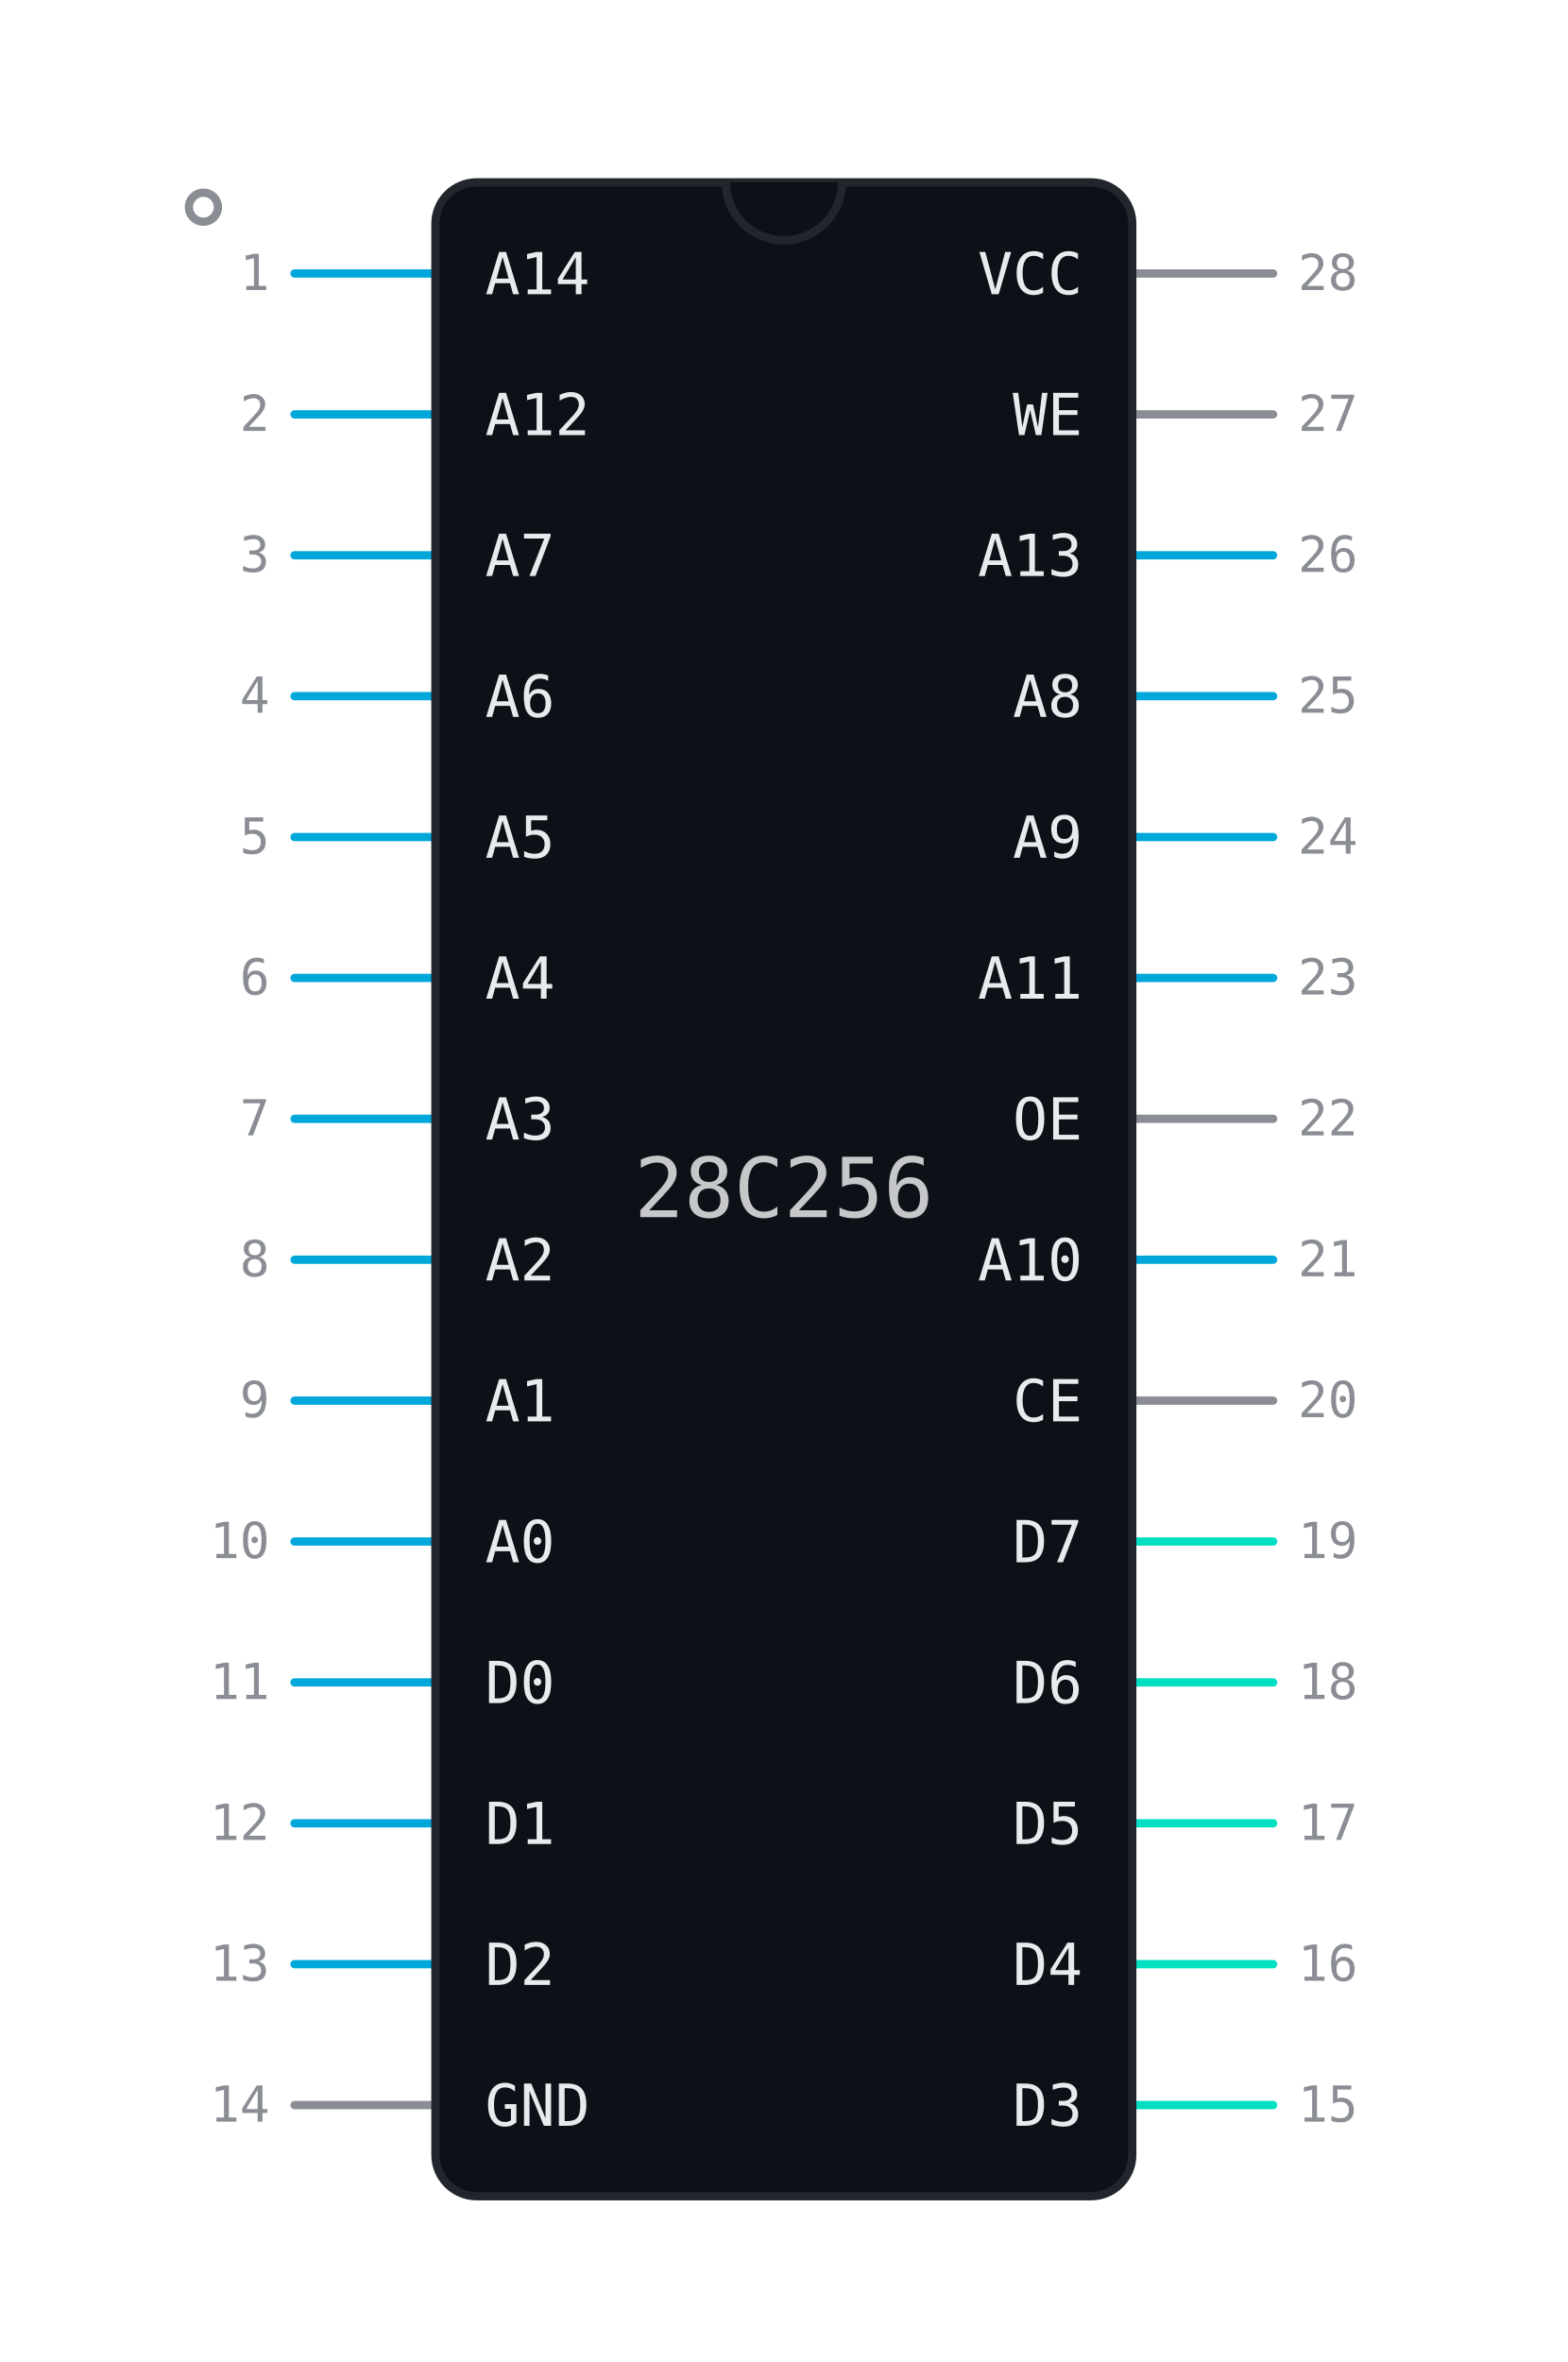
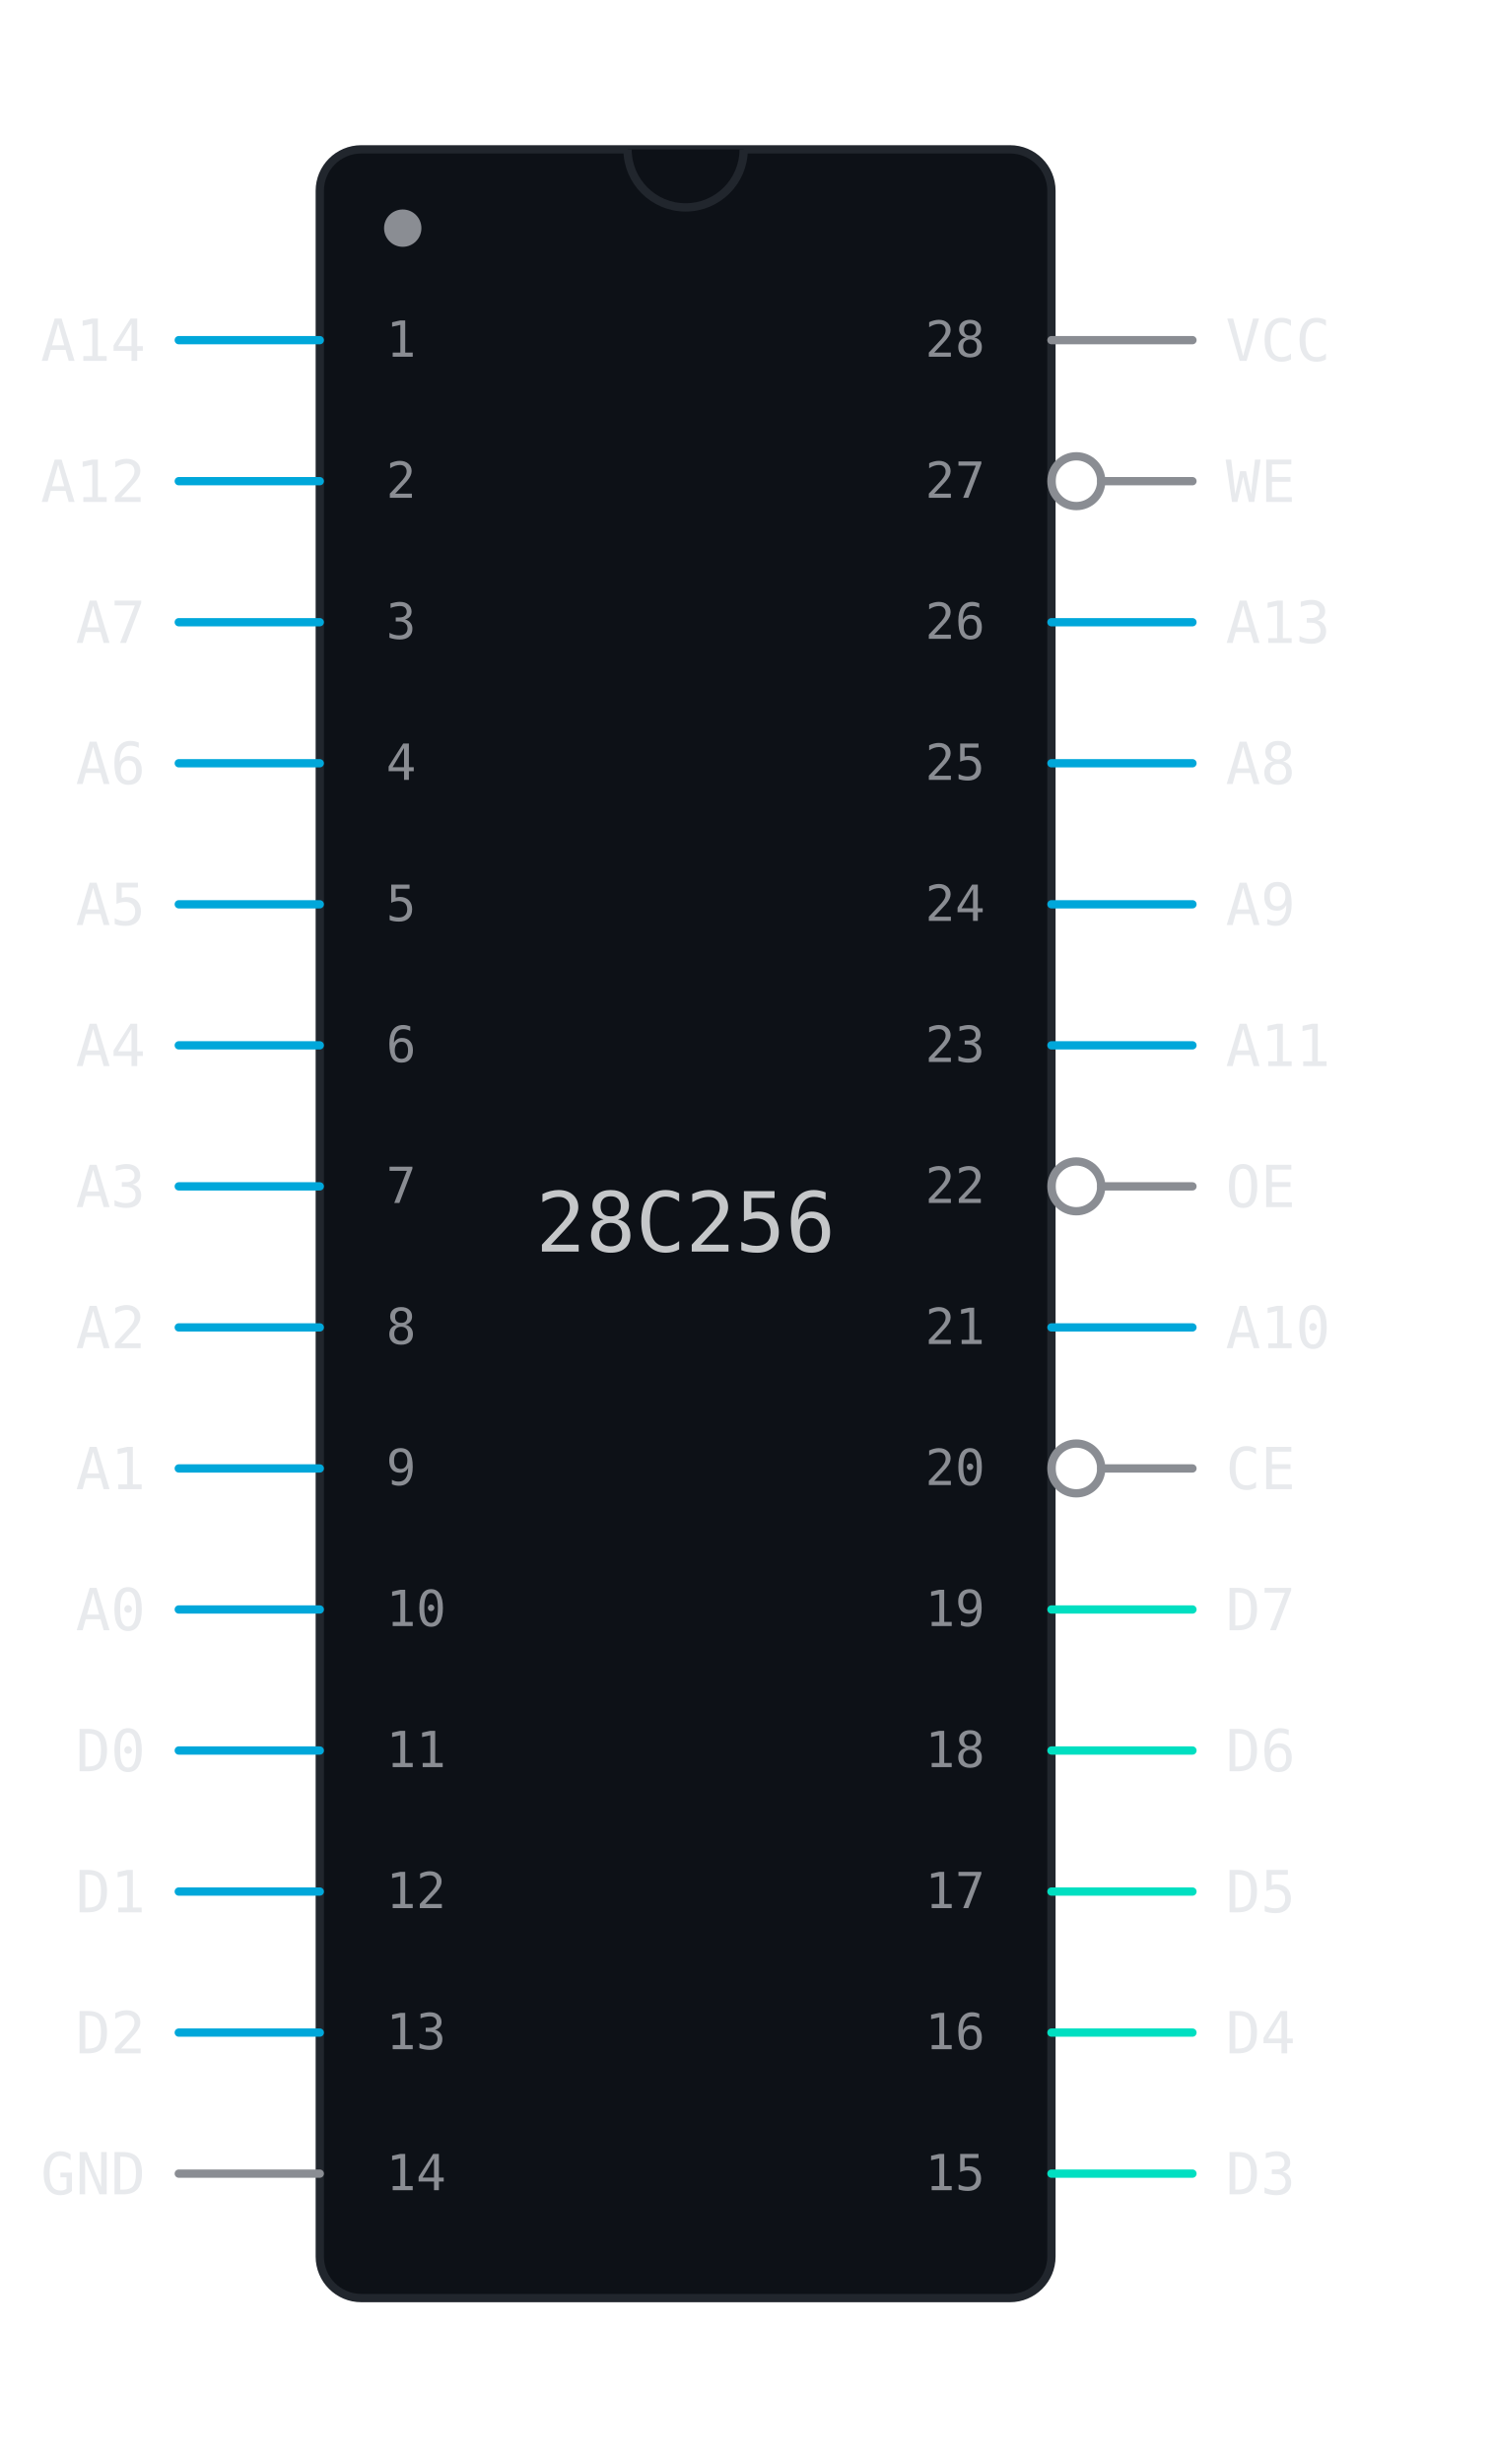
- <svg xmlns="http://www.w3.org/2000/svg" viewBox="0 0 378.4 570" role="img" aria-label="28C256 pinout">
-   <line x1="71.1" y1="66" x2="105.1" y2="66" stroke="#00a7da" stroke-width="2" stroke-linecap="round" />
-   <text x="65.1" y="70" fill="#8a8d93" font-family="Consolas" font-size="12" font-weight="400" text-anchor="end">1</text>
-   <line x1="71.1" y1="100" x2="105.1" y2="100" stroke="#00a7da" stroke-width="2" stroke-linecap="round" />
-   <text x="65.1" y="104" fill="#8a8d93" font-family="Consolas" font-size="12" font-weight="400" text-anchor="end">2</text>
-   <line x1="71.1" y1="134" x2="105.1" y2="134" stroke="#00a7da" stroke-width="2" stroke-linecap="round" />
-   <text x="65.1" y="138" fill="#8a8d93" font-family="Consolas" font-size="12" font-weight="400" text-anchor="end">3</text>
-   <line x1="71.1" y1="168" x2="105.1" y2="168" stroke="#00a7da" stroke-width="2" stroke-linecap="round" />
-   <text x="65.1" y="172" fill="#8a8d93" font-family="Consolas" font-size="12" font-weight="400" text-anchor="end">4</text>
-   <line x1="71.1" y1="202" x2="105.1" y2="202" stroke="#00a7da" stroke-width="2" stroke-linecap="round" />
-   <text x="65.1" y="206" fill="#8a8d93" font-family="Consolas" font-size="12" font-weight="400" text-anchor="end">5</text>
-   <line x1="71.1" y1="236" x2="105.1" y2="236" stroke="#00a7da" stroke-width="2" stroke-linecap="round" />
-   <text x="65.1" y="240" fill="#8a8d93" font-family="Consolas" font-size="12" font-weight="400" text-anchor="end">6</text>
-   <line x1="71.1" y1="270" x2="105.1" y2="270" stroke="#00a7da" stroke-width="2" stroke-linecap="round" />
-   <text x="65.1" y="274" fill="#8a8d93" font-family="Consolas" font-size="12" font-weight="400" text-anchor="end">7</text>
-   <line x1="71.1" y1="304" x2="105.1" y2="304" stroke="#00a7da" stroke-width="2" stroke-linecap="round" />
-   <text x="65.1" y="308" fill="#8a8d93" font-family="Consolas" font-size="12" font-weight="400" text-anchor="end">8</text>
-   <line x1="71.1" y1="338" x2="105.1" y2="338" stroke="#00a7da" stroke-width="2" stroke-linecap="round" />
-   <text x="65.1" y="342" fill="#8a8d93" font-family="Consolas" font-size="12" font-weight="400" text-anchor="end">9</text>
-   <line x1="71.1" y1="372" x2="105.1" y2="372" stroke="#00a7da" stroke-width="2" stroke-linecap="round" />
-   <text x="65.1" y="376" fill="#8a8d93" font-family="Consolas" font-size="12" font-weight="400" text-anchor="end">10</text>
-   <line x1="71.1" y1="406" x2="105.1" y2="406" stroke="#00a7da" stroke-width="2" stroke-linecap="round" />
-   <text x="65.1" y="410" fill="#8a8d93" font-family="Consolas" font-size="12" font-weight="400" text-anchor="end">11</text>
-   <line x1="71.1" y1="440" x2="105.1" y2="440" stroke="#00a7da" stroke-width="2" stroke-linecap="round" />
-   <text x="65.1" y="444" fill="#8a8d93" font-family="Consolas" font-size="12" font-weight="400" text-anchor="end">12</text>
-   <line x1="71.1" y1="474" x2="105.1" y2="474" stroke="#00a7da" stroke-width="2" stroke-linecap="round" />
-   <text x="65.1" y="478" fill="#8a8d93" font-family="Consolas" font-size="12" font-weight="400" text-anchor="end">13</text>
-   <line x1="71.1" y1="508" x2="105.1" y2="508" stroke="#8a8d93" stroke-width="2" stroke-linecap="round" />
-   <text x="65.1" y="512" fill="#8a8d93" font-family="Consolas" font-size="12" font-weight="400" text-anchor="end">14</text>
-   <line x1="273.3" y1="66" x2="307.3" y2="66" stroke="#8a8d93" stroke-width="2" stroke-linecap="round" />
-   <text x="313.3" y="70" fill="#8a8d93" font-family="Consolas" font-size="12" font-weight="400" text-anchor="start">28</text>
-   <line x1="273.3" y1="100" x2="307.3" y2="100" stroke="#8a8d93" stroke-width="2" stroke-linecap="round" />
-   <text x="313.3" y="104" fill="#8a8d93" font-family="Consolas" font-size="12" font-weight="400" text-anchor="start">27</text>
-   <line x1="273.3" y1="134" x2="307.3" y2="134" stroke="#00a7da" stroke-width="2" stroke-linecap="round" />
-   <text x="313.3" y="138" fill="#8a8d93" font-family="Consolas" font-size="12" font-weight="400" text-anchor="start">26</text>
-   <line x1="273.3" y1="168" x2="307.3" y2="168" stroke="#00a7da" stroke-width="2" stroke-linecap="round" />
-   <text x="313.3" y="172" fill="#8a8d93" font-family="Consolas" font-size="12" font-weight="400" text-anchor="start">25</text>
-   <line x1="273.3" y1="202" x2="307.3" y2="202" stroke="#00a7da" stroke-width="2" stroke-linecap="round" />
-   <text x="313.3" y="206" fill="#8a8d93" font-family="Consolas" font-size="12" font-weight="400" text-anchor="start">24</text>
-   <line x1="273.3" y1="236" x2="307.3" y2="236" stroke="#00a7da" stroke-width="2" stroke-linecap="round" />
-   <text x="313.3" y="240" fill="#8a8d93" font-family="Consolas" font-size="12" font-weight="400" text-anchor="start">23</text>
-   <line x1="273.3" y1="270" x2="307.3" y2="270" stroke="#8a8d93" stroke-width="2" stroke-linecap="round" />
-   <text x="313.3" y="274" fill="#8a8d93" font-family="Consolas" font-size="12" font-weight="400" text-anchor="start">22</text>
-   <line x1="273.3" y1="304" x2="307.3" y2="304" stroke="#00a7da" stroke-width="2" stroke-linecap="round" />
-   <text x="313.3" y="308" fill="#8a8d93" font-family="Consolas" font-size="12" font-weight="400" text-anchor="start">21</text>
-   <line x1="273.3" y1="338" x2="307.3" y2="338" stroke="#8a8d93" stroke-width="2" stroke-linecap="round" />
-   <text x="313.3" y="342" fill="#8a8d93" font-family="Consolas" font-size="12" font-weight="400" text-anchor="start">20</text>
-   <line x1="273.3" y1="372" x2="307.3" y2="372" stroke="#00dfc1" stroke-width="2" stroke-linecap="round" />
-   <text x="313.3" y="376" fill="#8a8d93" font-family="Consolas" font-size="12" font-weight="400" text-anchor="start">19</text>
-   <line x1="273.3" y1="406" x2="307.3" y2="406" stroke="#00dfc1" stroke-width="2" stroke-linecap="round" />
-   <text x="313.3" y="410" fill="#8a8d93" font-family="Consolas" font-size="12" font-weight="400" text-anchor="start">18</text>
-   <line x1="273.3" y1="440" x2="307.3" y2="440" stroke="#00dfc1" stroke-width="2" stroke-linecap="round" />
-   <text x="313.3" y="444" fill="#8a8d93" font-family="Consolas" font-size="12" font-weight="400" text-anchor="start">17</text>
-   <line x1="273.3" y1="474" x2="307.3" y2="474" stroke="#00dfc1" stroke-width="2" stroke-linecap="round" />
-   <text x="313.3" y="478" fill="#8a8d93" font-family="Consolas" font-size="12" font-weight="400" text-anchor="start">16</text>
-   <line x1="273.3" y1="508" x2="307.3" y2="508" stroke="#00dfc1" stroke-width="2" stroke-linecap="round" />
-   <text x="313.3" y="512" fill="#8a8d93" font-family="Consolas" font-size="12" font-weight="400" text-anchor="start">15</text>
-   <rect x="105.1" y="44" width="168.2" height="486" rx="10" ry="10" fill="#0d1117" stroke="#21262d" stroke-width="2" />
-   <path d="M175.2,44 A14,14 0 0 0 203.2,44" fill="#0d1117" stroke="#21262d" stroke-width="2" />
-   <circle cx="49.1" cy="50" r="3.5" fill="none" stroke="#8a8d93" stroke-width="2" />
-   <text x="117.1" y="71" fill="#e8eaed" font-family="Consolas" font-size="14" font-weight="400" text-anchor="start">A14</text>
-   <text x="117.1" y="105" fill="#e8eaed" font-family="Consolas" font-size="14" font-weight="400" text-anchor="start">A12</text>
-   <text x="117.1" y="139" fill="#e8eaed" font-family="Consolas" font-size="14" font-weight="400" text-anchor="start">A7</text>
-   <text x="117.1" y="173" fill="#e8eaed" font-family="Consolas" font-size="14" font-weight="400" text-anchor="start">A6</text>
-   <text x="117.1" y="207" fill="#e8eaed" font-family="Consolas" font-size="14" font-weight="400" text-anchor="start">A5</text>
-   <text x="117.1" y="241" fill="#e8eaed" font-family="Consolas" font-size="14" font-weight="400" text-anchor="start">A4</text>
-   <text x="117.1" y="275" fill="#e8eaed" font-family="Consolas" font-size="14" font-weight="400" text-anchor="start">A3</text>
-   <text x="117.1" y="309" fill="#e8eaed" font-family="Consolas" font-size="14" font-weight="400" text-anchor="start">A2</text>
-   <text x="117.1" y="343" fill="#e8eaed" font-family="Consolas" font-size="14" font-weight="400" text-anchor="start">A1</text>
-   <text x="117.1" y="377" fill="#e8eaed" font-family="Consolas" font-size="14" font-weight="400" text-anchor="start">A0</text>
-   <text x="117.1" y="411" fill="#e8eaed" font-family="Consolas" font-size="14" font-weight="400" text-anchor="start">D0</text>
-   <text x="117.1" y="445" fill="#e8eaed" font-family="Consolas" font-size="14" font-weight="400" text-anchor="start">D1</text>
-   <text x="117.1" y="479" fill="#e8eaed" font-family="Consolas" font-size="14" font-weight="400" text-anchor="start">D2</text>
-   <text x="117.1" y="513" fill="#e8eaed" font-family="Consolas" font-size="14" font-weight="400" text-anchor="start">GND</text>
-   <text x="261.3" y="71" fill="#e8eaed" font-family="Consolas" font-size="14" font-weight="400" text-anchor="end">VCC</text>
-   <text x="261.3" y="105" fill="#e8eaed" font-family="Consolas" font-size="14" font-weight="400" text-anchor="end">WE</text>
-   <text x="261.3" y="139" fill="#e8eaed" font-family="Consolas" font-size="14" font-weight="400" text-anchor="end">A13</text>
-   <text x="261.3" y="173" fill="#e8eaed" font-family="Consolas" font-size="14" font-weight="400" text-anchor="end">A8</text>
-   <text x="261.3" y="207" fill="#e8eaed" font-family="Consolas" font-size="14" font-weight="400" text-anchor="end">A9</text>
-   <text x="261.3" y="241" fill="#e8eaed" font-family="Consolas" font-size="14" font-weight="400" text-anchor="end">A11</text>
-   <text x="261.3" y="275" fill="#e8eaed" font-family="Consolas" font-size="14" font-weight="400" text-anchor="end">OE</text>
-   <text x="261.3" y="309" fill="#e8eaed" font-family="Consolas" font-size="14" font-weight="400" text-anchor="end">A10</text>
-   <text x="261.3" y="343" fill="#e8eaed" font-family="Consolas" font-size="14" font-weight="400" text-anchor="end">CE</text>
-   <text x="261.3" y="377" fill="#e8eaed" font-family="Consolas" font-size="14" font-weight="400" text-anchor="end">D7</text>
-   <text x="261.3" y="411" fill="#e8eaed" font-family="Consolas" font-size="14" font-weight="400" text-anchor="end">D6</text>
-   <text x="261.3" y="445" fill="#e8eaed" font-family="Consolas" font-size="14" font-weight="400" text-anchor="end">D5</text>
-   <text x="261.3" y="479" fill="#e8eaed" font-family="Consolas" font-size="14" font-weight="400" text-anchor="end">D4</text>
-   <text x="261.3" y="513" fill="#e8eaed" font-family="Consolas" font-size="14" font-weight="400" text-anchor="end">D3</text>
-   <text x="189.2" y="293.72" fill="#c5c7c9" font-family="Consolas" font-size="20" font-weight="400" text-anchor="middle">28C256</text>
+ <svg xmlns="http://www.w3.org/2000/svg" viewBox="0 0 360 594" role="img" aria-label="28C256 pinout">
+   <rect x="77.1" y="36" width="176.4" height="518" rx="10" ry="10" fill="#0d1117" stroke="#21262d" stroke-width="2" />
+   <path d="M151.3,36 A14,14 0 0 0 179.3,36" fill="#0d1117" stroke="#21262d" stroke-width="2" />
+   <circle cx="97.1" cy="55" r="4.5" fill="#8a8d93" />
+   <line x1="43.1" y1="82" x2="77.1" y2="82" stroke="#00a7da" stroke-width="2" stroke-linecap="round" />
+   <text x="93.1" y="86" fill="#8a8d93" font-family="Consolas" font-size="12" font-weight="400" text-anchor="start">1</text>
+   <text x="35.1" y="87" fill="#e8eaed" font-family="Consolas" font-size="14" font-weight="400" text-anchor="end">A14</text>
+   <line x1="43.1" y1="116" x2="77.1" y2="116" stroke="#00a7da" stroke-width="2" stroke-linecap="round" />
+   <text x="93.1" y="120" fill="#8a8d93" font-family="Consolas" font-size="12" font-weight="400" text-anchor="start">2</text>
+   <text x="35.1" y="121" fill="#e8eaed" font-family="Consolas" font-size="14" font-weight="400" text-anchor="end">A12</text>
+   <line x1="43.1" y1="150" x2="77.1" y2="150" stroke="#00a7da" stroke-width="2" stroke-linecap="round" />
+   <text x="93.1" y="154" fill="#8a8d93" font-family="Consolas" font-size="12" font-weight="400" text-anchor="start">3</text>
+   <text x="35.1" y="155" fill="#e8eaed" font-family="Consolas" font-size="14" font-weight="400" text-anchor="end">A7</text>
+   <line x1="43.1" y1="184" x2="77.1" y2="184" stroke="#00a7da" stroke-width="2" stroke-linecap="round" />
+   <text x="93.1" y="188" fill="#8a8d93" font-family="Consolas" font-size="12" font-weight="400" text-anchor="start">4</text>
+   <text x="35.1" y="189" fill="#e8eaed" font-family="Consolas" font-size="14" font-weight="400" text-anchor="end">A6</text>
+   <line x1="43.1" y1="218" x2="77.1" y2="218" stroke="#00a7da" stroke-width="2" stroke-linecap="round" />
+   <text x="93.1" y="222" fill="#8a8d93" font-family="Consolas" font-size="12" font-weight="400" text-anchor="start">5</text>
+   <text x="35.1" y="223" fill="#e8eaed" font-family="Consolas" font-size="14" font-weight="400" text-anchor="end">A5</text>
+   <line x1="43.1" y1="252" x2="77.1" y2="252" stroke="#00a7da" stroke-width="2" stroke-linecap="round" />
+   <text x="93.1" y="256" fill="#8a8d93" font-family="Consolas" font-size="12" font-weight="400" text-anchor="start">6</text>
+   <text x="35.1" y="257" fill="#e8eaed" font-family="Consolas" font-size="14" font-weight="400" text-anchor="end">A4</text>
+   <line x1="43.1" y1="286" x2="77.1" y2="286" stroke="#00a7da" stroke-width="2" stroke-linecap="round" />
+   <text x="93.1" y="290" fill="#8a8d93" font-family="Consolas" font-size="12" font-weight="400" text-anchor="start">7</text>
+   <text x="35.1" y="291" fill="#e8eaed" font-family="Consolas" font-size="14" font-weight="400" text-anchor="end">A3</text>
+   <line x1="43.1" y1="320" x2="77.1" y2="320" stroke="#00a7da" stroke-width="2" stroke-linecap="round" />
+   <text x="93.1" y="324" fill="#8a8d93" font-family="Consolas" font-size="12" font-weight="400" text-anchor="start">8</text>
+   <text x="35.1" y="325" fill="#e8eaed" font-family="Consolas" font-size="14" font-weight="400" text-anchor="end">A2</text>
+   <line x1="43.1" y1="354" x2="77.1" y2="354" stroke="#00a7da" stroke-width="2" stroke-linecap="round" />
+   <text x="93.1" y="358" fill="#8a8d93" font-family="Consolas" font-size="12" font-weight="400" text-anchor="start">9</text>
+   <text x="35.1" y="359" fill="#e8eaed" font-family="Consolas" font-size="14" font-weight="400" text-anchor="end">A1</text>
+   <line x1="43.1" y1="388" x2="77.1" y2="388" stroke="#00a7da" stroke-width="2" stroke-linecap="round" />
+   <text x="93.1" y="392" fill="#8a8d93" font-family="Consolas" font-size="12" font-weight="400" text-anchor="start">10</text>
+   <text x="35.1" y="393" fill="#e8eaed" font-family="Consolas" font-size="14" font-weight="400" text-anchor="end">A0</text>
+   <line x1="43.1" y1="422" x2="77.1" y2="422" stroke="#00a7da" stroke-width="2" stroke-linecap="round" />
+   <text x="93.1" y="426" fill="#8a8d93" font-family="Consolas" font-size="12" font-weight="400" text-anchor="start">11</text>
+   <text x="35.1" y="427" fill="#e8eaed" font-family="Consolas" font-size="14" font-weight="400" text-anchor="end">D0</text>
+   <line x1="43.1" y1="456" x2="77.1" y2="456" stroke="#00a7da" stroke-width="2" stroke-linecap="round" />
+   <text x="93.1" y="460" fill="#8a8d93" font-family="Consolas" font-size="12" font-weight="400" text-anchor="start">12</text>
+   <text x="35.1" y="461" fill="#e8eaed" font-family="Consolas" font-size="14" font-weight="400" text-anchor="end">D1</text>
+   <line x1="43.1" y1="490" x2="77.1" y2="490" stroke="#00a7da" stroke-width="2" stroke-linecap="round" />
+   <text x="93.1" y="494" fill="#8a8d93" font-family="Consolas" font-size="12" font-weight="400" text-anchor="start">13</text>
+   <text x="35.1" y="495" fill="#e8eaed" font-family="Consolas" font-size="14" font-weight="400" text-anchor="end">D2</text>
+   <line x1="43.1" y1="524" x2="77.1" y2="524" stroke="#8a8d93" stroke-width="2" stroke-linecap="round" />
+   <text x="93.1" y="528" fill="#8a8d93" font-family="Consolas" font-size="12" font-weight="400" text-anchor="start">14</text>
+   <text x="35.1" y="529" fill="#e8eaed" font-family="Consolas" font-size="14" font-weight="400" text-anchor="end">GND</text>
+   <line x1="287.5" y1="82" x2="253.5" y2="82" stroke="#8a8d93" stroke-width="2" stroke-linecap="round" />
+   <text x="237.5" y="86" fill="#8a8d93" font-family="Consolas" font-size="12" font-weight="400" text-anchor="end">28</text>
+   <text x="295.5" y="87" fill="#e8eaed" font-family="Consolas" font-size="14" font-weight="400" text-anchor="start">VCC</text>
+   <line x1="287.5" y1="116" x2="265.5" y2="116" stroke="#8a8d93" stroke-width="2" stroke-linecap="round" />
+   <circle cx="259.5" cy="116" r="6" fill="none" stroke="#8a8d93" stroke-width="2" />
+   <text x="237.5" y="120" fill="#8a8d93" font-family="Consolas" font-size="12" font-weight="400" text-anchor="end">27</text>
+   <text x="295.5" y="121" fill="#e8eaed" font-family="Consolas" font-size="14" font-weight="400" text-anchor="start">WE</text>
+   <line x1="287.5" y1="150" x2="253.5" y2="150" stroke="#00a7da" stroke-width="2" stroke-linecap="round" />
+   <text x="237.5" y="154" fill="#8a8d93" font-family="Consolas" font-size="12" font-weight="400" text-anchor="end">26</text>
+   <text x="295.5" y="155" fill="#e8eaed" font-family="Consolas" font-size="14" font-weight="400" text-anchor="start">A13</text>
+   <line x1="287.5" y1="184" x2="253.5" y2="184" stroke="#00a7da" stroke-width="2" stroke-linecap="round" />
+   <text x="237.5" y="188" fill="#8a8d93" font-family="Consolas" font-size="12" font-weight="400" text-anchor="end">25</text>
+   <text x="295.5" y="189" fill="#e8eaed" font-family="Consolas" font-size="14" font-weight="400" text-anchor="start">A8</text>
+   <line x1="287.5" y1="218" x2="253.5" y2="218" stroke="#00a7da" stroke-width="2" stroke-linecap="round" />
+   <text x="237.5" y="222" fill="#8a8d93" font-family="Consolas" font-size="12" font-weight="400" text-anchor="end">24</text>
+   <text x="295.5" y="223" fill="#e8eaed" font-family="Consolas" font-size="14" font-weight="400" text-anchor="start">A9</text>
+   <line x1="287.5" y1="252" x2="253.5" y2="252" stroke="#00a7da" stroke-width="2" stroke-linecap="round" />
+   <text x="237.5" y="256" fill="#8a8d93" font-family="Consolas" font-size="12" font-weight="400" text-anchor="end">23</text>
+   <text x="295.5" y="257" fill="#e8eaed" font-family="Consolas" font-size="14" font-weight="400" text-anchor="start">A11</text>
+   <line x1="287.5" y1="286" x2="265.5" y2="286" stroke="#8a8d93" stroke-width="2" stroke-linecap="round" />
+   <circle cx="259.5" cy="286" r="6" fill="none" stroke="#8a8d93" stroke-width="2" />
+   <text x="237.5" y="290" fill="#8a8d93" font-family="Consolas" font-size="12" font-weight="400" text-anchor="end">22</text>
+   <text x="295.5" y="291" fill="#e8eaed" font-family="Consolas" font-size="14" font-weight="400" text-anchor="start">OE</text>
+   <line x1="287.5" y1="320" x2="253.5" y2="320" stroke="#00a7da" stroke-width="2" stroke-linecap="round" />
+   <text x="237.5" y="324" fill="#8a8d93" font-family="Consolas" font-size="12" font-weight="400" text-anchor="end">21</text>
+   <text x="295.5" y="325" fill="#e8eaed" font-family="Consolas" font-size="14" font-weight="400" text-anchor="start">A10</text>
+   <line x1="287.5" y1="354" x2="265.5" y2="354" stroke="#8a8d93" stroke-width="2" stroke-linecap="round" />
+   <circle cx="259.5" cy="354" r="6" fill="none" stroke="#8a8d93" stroke-width="2" />
+   <text x="237.5" y="358" fill="#8a8d93" font-family="Consolas" font-size="12" font-weight="400" text-anchor="end">20</text>
+   <text x="295.5" y="359" fill="#e8eaed" font-family="Consolas" font-size="14" font-weight="400" text-anchor="start">CE</text>
+   <line x1="287.5" y1="388" x2="253.5" y2="388" stroke="#00dfc1" stroke-width="2" stroke-linecap="round" />
+   <text x="237.5" y="392" fill="#8a8d93" font-family="Consolas" font-size="12" font-weight="400" text-anchor="end">19</text>
+   <text x="295.5" y="393" fill="#e8eaed" font-family="Consolas" font-size="14" font-weight="400" text-anchor="start">D7</text>
+   <line x1="287.5" y1="422" x2="253.5" y2="422" stroke="#00dfc1" stroke-width="2" stroke-linecap="round" />
+   <text x="237.5" y="426" fill="#8a8d93" font-family="Consolas" font-size="12" font-weight="400" text-anchor="end">18</text>
+   <text x="295.5" y="427" fill="#e8eaed" font-family="Consolas" font-size="14" font-weight="400" text-anchor="start">D6</text>
+   <line x1="287.5" y1="456" x2="253.5" y2="456" stroke="#00dfc1" stroke-width="2" stroke-linecap="round" />
+   <text x="237.5" y="460" fill="#8a8d93" font-family="Consolas" font-size="12" font-weight="400" text-anchor="end">17</text>
+   <text x="295.5" y="461" fill="#e8eaed" font-family="Consolas" font-size="14" font-weight="400" text-anchor="start">D5</text>
+   <line x1="287.5" y1="490" x2="253.5" y2="490" stroke="#00dfc1" stroke-width="2" stroke-linecap="round" />
+   <text x="237.5" y="494" fill="#8a8d93" font-family="Consolas" font-size="12" font-weight="400" text-anchor="end">16</text>
+   <text x="295.5" y="495" fill="#e8eaed" font-family="Consolas" font-size="14" font-weight="400" text-anchor="start">D4</text>
+   <line x1="287.5" y1="524" x2="253.5" y2="524" stroke="#00dfc1" stroke-width="2" stroke-linecap="round" />
+   <text x="237.5" y="528" fill="#8a8d93" font-family="Consolas" font-size="12" font-weight="400" text-anchor="end">15</text>
+   <text x="295.5" y="529" fill="#e8eaed" font-family="Consolas" font-size="14" font-weight="400" text-anchor="start">D3</text>
+   <text x="165.3" y="301.72" fill="#c5c7c9" font-family="Consolas" font-size="20" font-weight="400" text-anchor="middle">28C256</text>
</svg>
